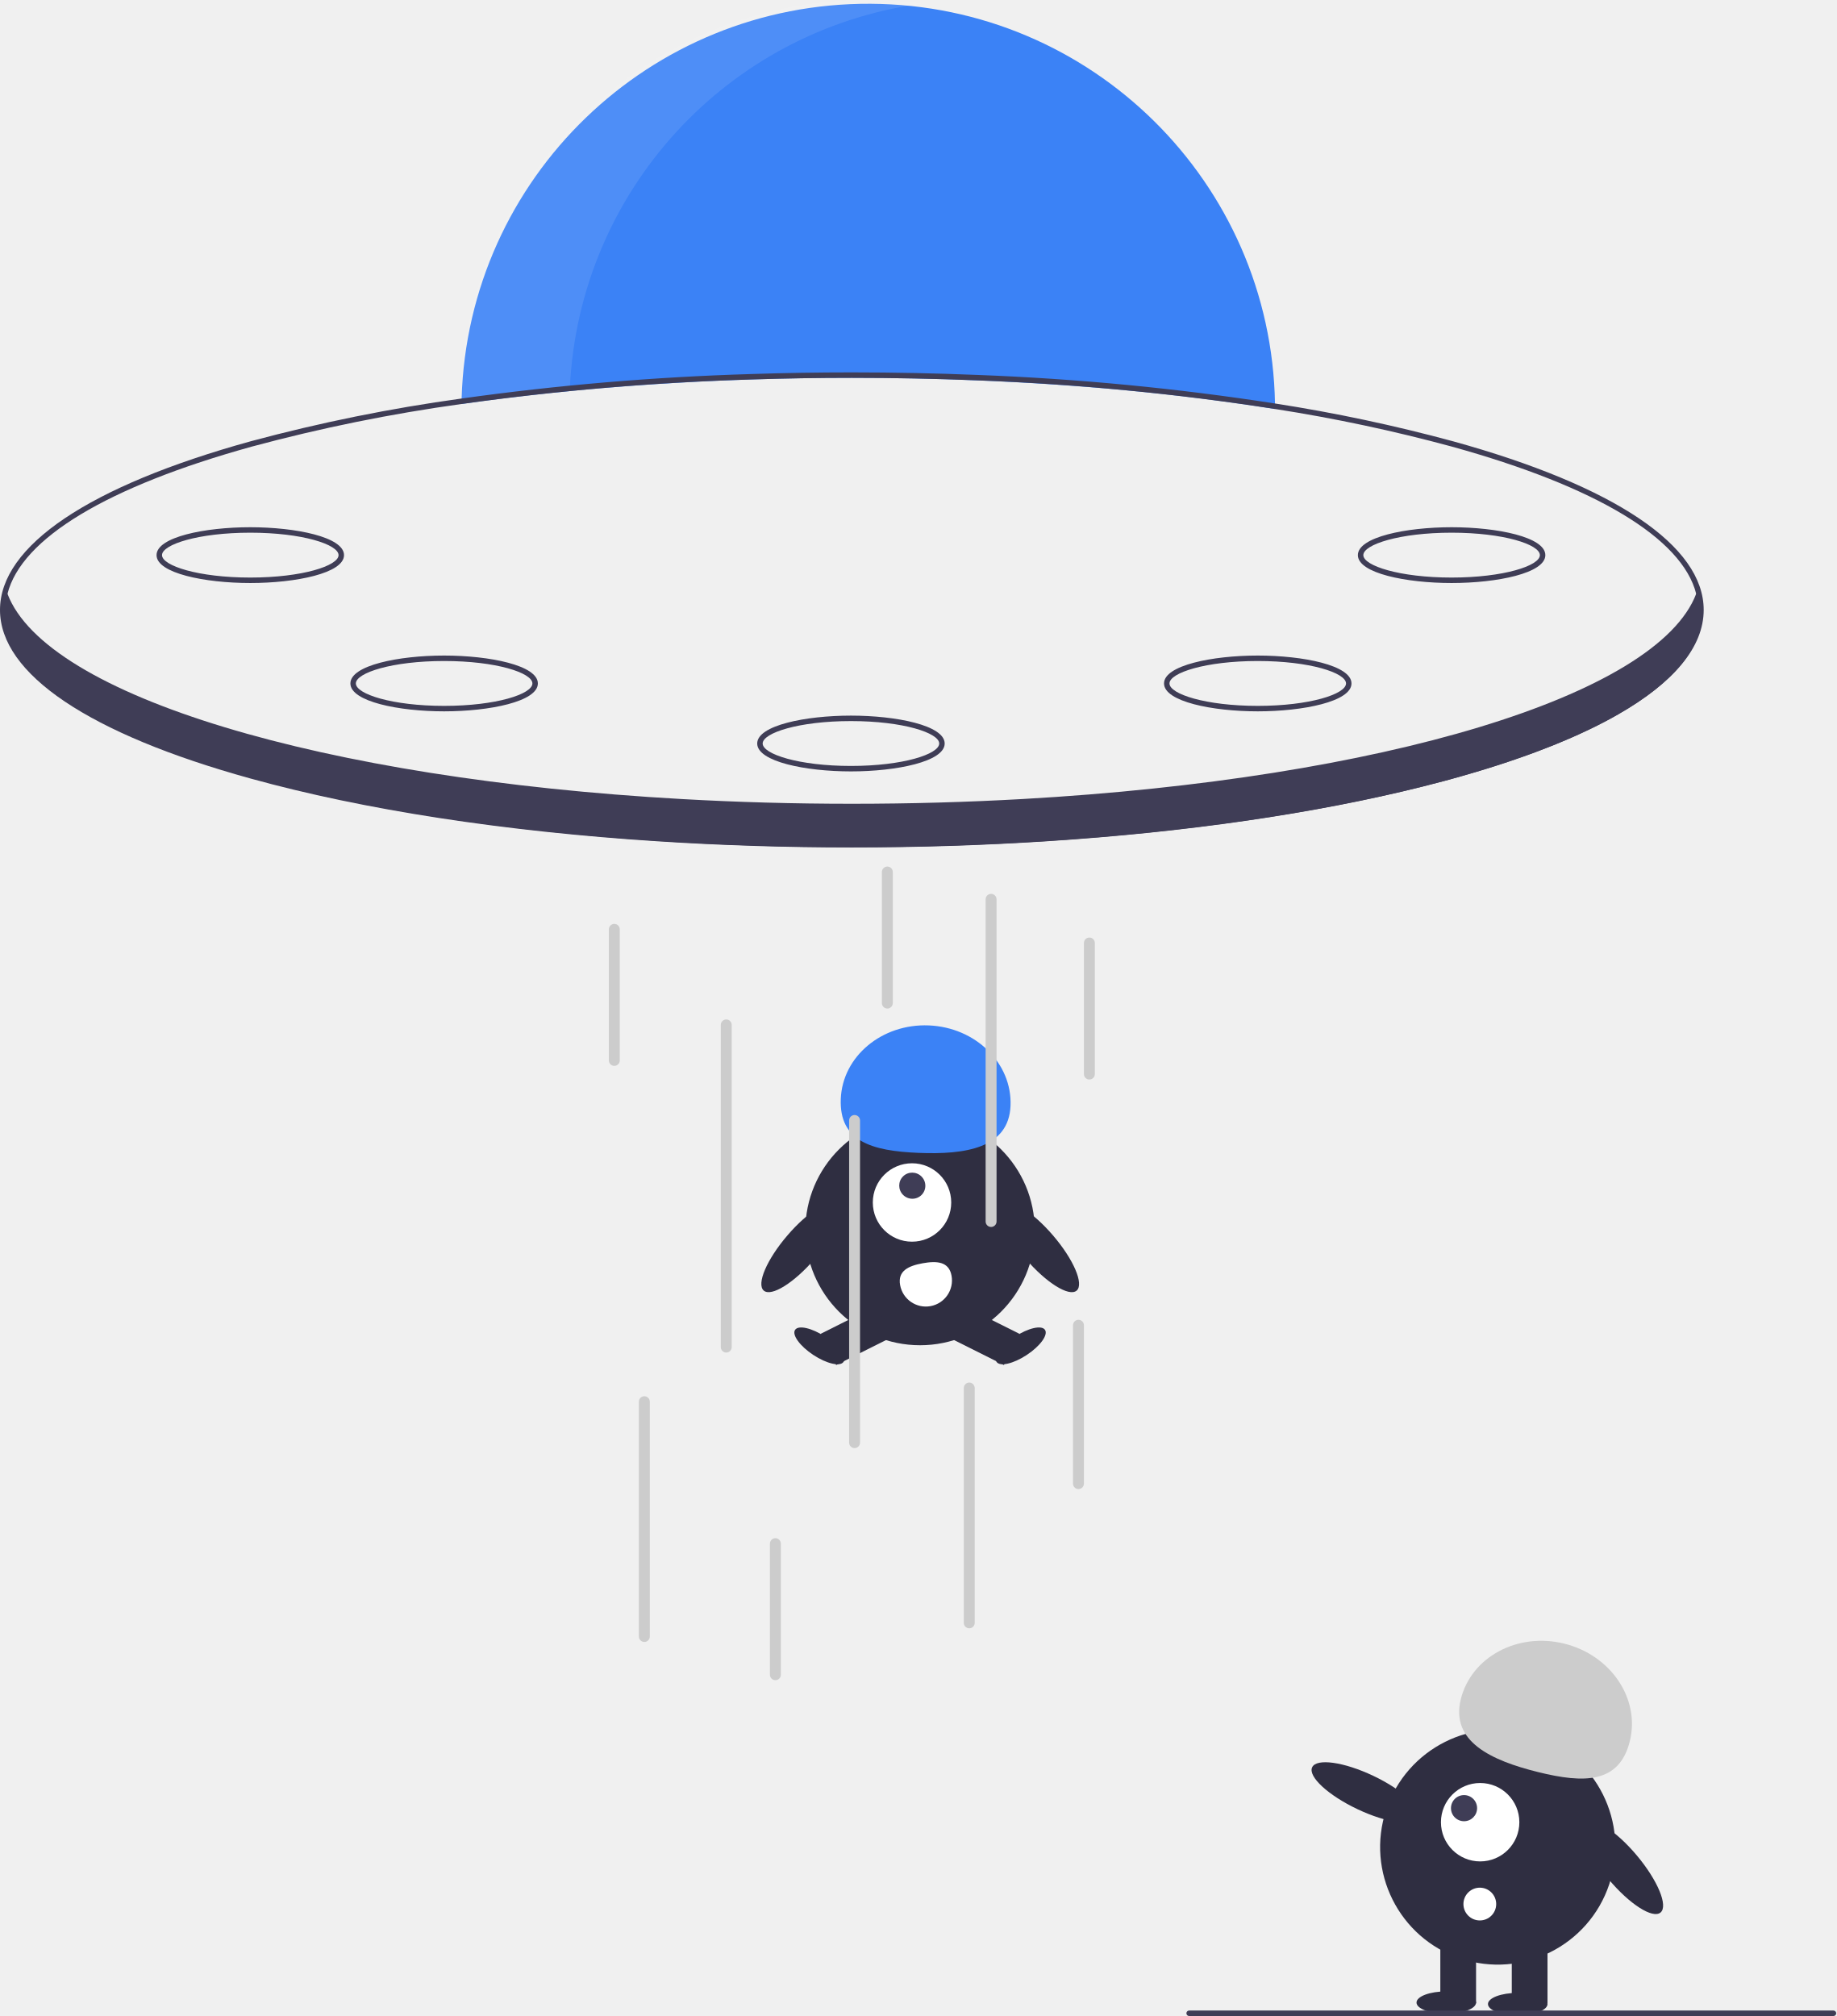
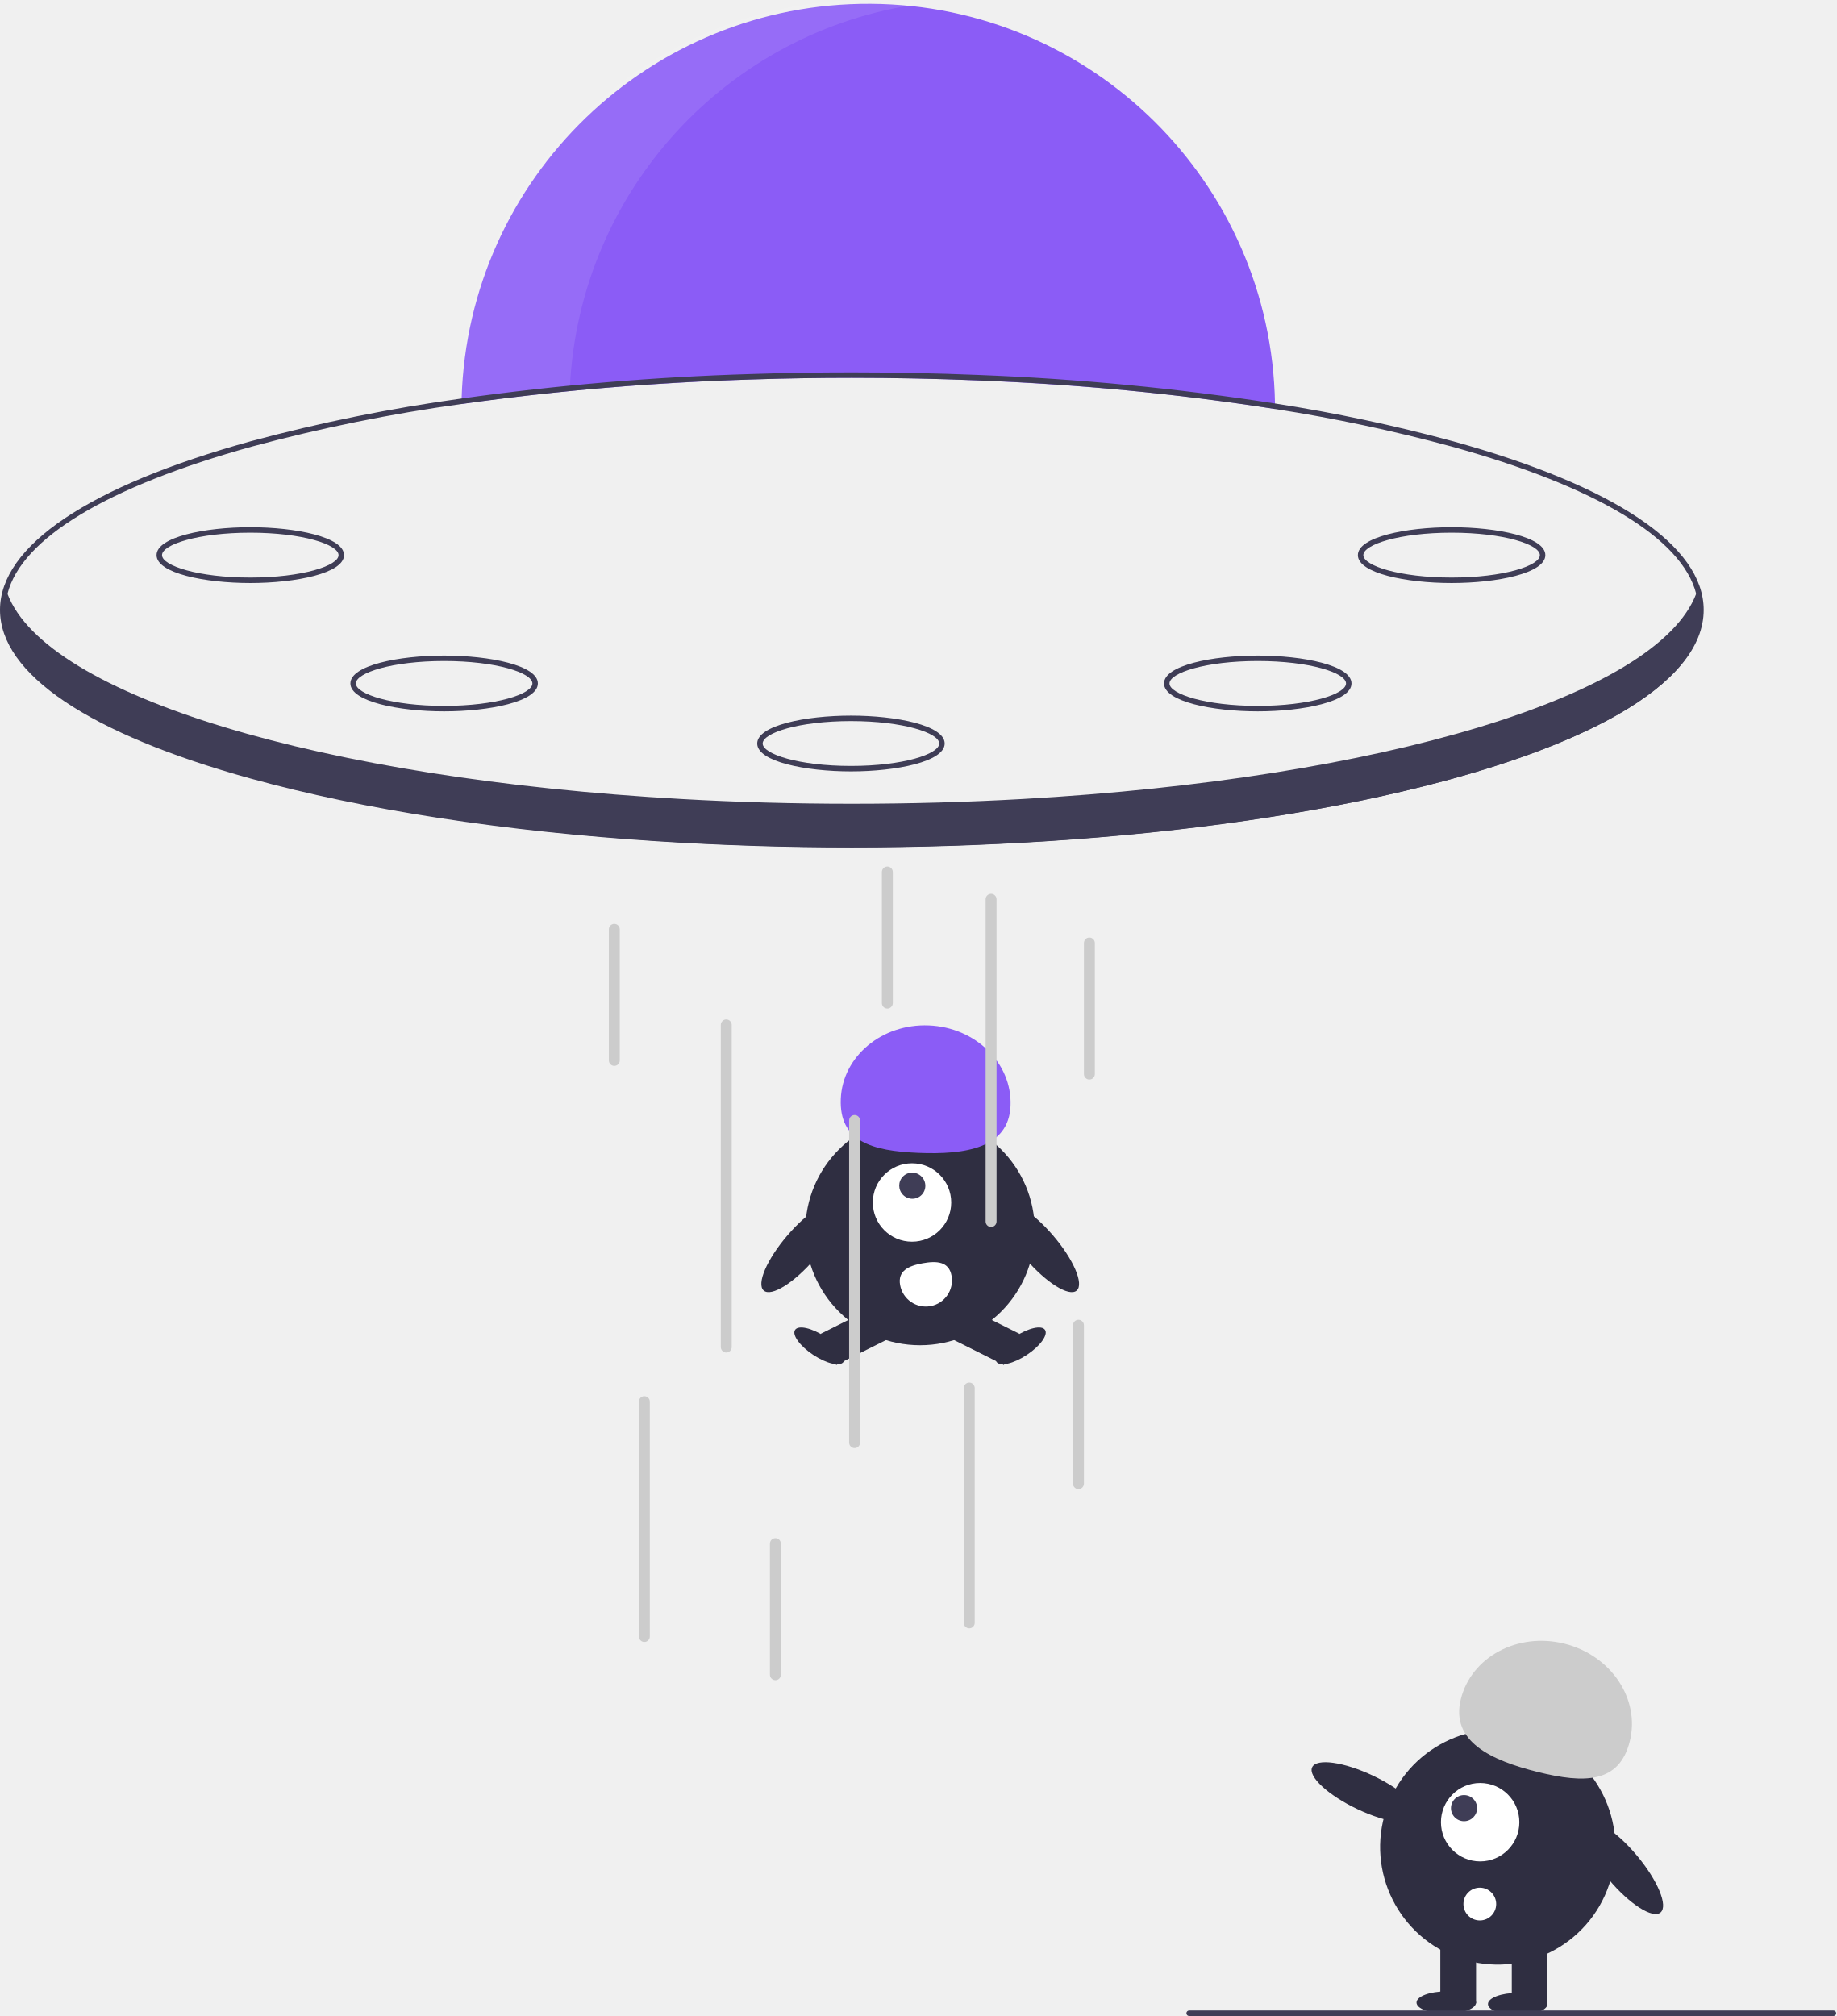
<svg xmlns="http://www.w3.org/2000/svg" data-name="Layer 1" width="672.532" height="738.394" viewBox="0 0 672.532 738.394">
-   <path d="M730.734,230.607c-46.62-7.44-99.71-11.41-155-11.41-50.6,0-99.35,3.32-142.98,9.58.01-.67.02-1.34.05-2.01a148.999,148.999,0,0,1,297.91,1.82C730.724,229.267,730.734,229.937,730.734,230.607Z" transform="translate(-263.7342 -80.80301)" fill="#3b82f6" />
+   <path d="M730.734,230.607c-46.62-7.44-99.71-11.41-155-11.41-50.6,0-99.35,3.32-142.98,9.58.01-.67.02-1.34.05-2.01a148.999,148.999,0,0,1,297.91,1.82C730.724,229.267,730.734,229.937,730.734,230.607Z" transform="translate(-263.7342 -80.80301)" fill="#8b5cf6" />
  <g opacity="0.1">
    <path d="M601.285,82.144A149.047,149.047,0,0,0,432.353,225.373c-.03.67-.04,1.34-.05,2.01,12.962-1.86,26.385-3.454,40.165-4.784A149.022,149.022,0,0,1,601.285,82.144Z" transform="translate(-263.7342 -80.80301)" fill="#fff" />
  </g>
  <path d="M795.914,242.427a600.121,600.121,0,0,0-65.2-13.84,943.364,943.364,0,0,0-108.74-10.45c-15.17-.62-30.62-.94-46.24-.94-12.38,0-24.66.2-36.77.6a973.29,973.29,0,0,0-106.16,8.97,624.292,624.292,0,0,0-77.25,15.66c-59.21,16.37-91.82,38.31-91.82,61.77s32.61,45.4,91.82,61.77c41.64,11.52,92.98,19.37,148.92,22.97,23.09,1.5,46.96,2.26,71.26,2.26,24.38,0,48.33-.77,71.49-2.27,50.91-3.29,98.01-10.1,137.43-20,.21-.06.41-.11.62-.16,2.66-.66,5.28-1.35,7.87-2.04.93-.26,1.85-.51,2.77-.76a.978.978,0,0,1,.16-.05c.88-.24,1.75-.49,2.62-.73,1.74-.5,3.46-.99,5.15-1.5.08-.02.15-.04.22-.06,1.47-.44,2.91-.88,4.34-1.32,1.17-.37,2.33-.73,3.48-1.1q1.261-.405,2.49-.81c.6-.2,1.19-.39,1.77-.59.79-.26,1.58-.53,2.36-.8.33-.11.66-.22.98-.34.75-.25,1.48-.51,2.21-.77.79-.28,1.58-.57,2.36-.85.65-.23,1.3-.47,1.94-.71.54-.21,1.07-.41,1.61-.61,1.47-.55,2.91-1.12,4.33-1.68.71-.29,1.42-.57,2.12-.86.69-.28,1.39-.57,2.07-.86q1.679-.705,3.3-1.41c.52-.24,1.05-.47,1.56-.69.39-.18.77-.35,1.16-.53.28-.12.56-.25.83-.38,1.01-.46,2.01-.93,2.99-1.4q5.64-2.7,10.53-5.52c20.45-11.71,31.24-24.7,31.24-38.2C887.734,280.737,855.124,258.797,795.914,242.427Zm-.54,121.62c-41.69,11.53-93.17,19.38-149.26,22.95-22.81,1.45-46.39,2.2-70.38,2.2-23.91,0-47.41-.74-70.15-2.19-56.18-3.56-107.74-11.41-149.49-22.96-58.27-16.12-90.36-37.37-90.36-59.85a24.118,24.118,0,0,1,.74-5.89c5.1-20.28,36.47-39.26,89.62-53.96a623.806,623.806,0,0,1,76.66-15.57,976.027,976.027,0,0,1,106.8-9q17.881-.585,36.18-.58c15.41,0,30.65.31,45.63.91a941.367,941.367,0,0,1,109.37,10.5A598.858,598.858,0,0,1,795.374,244.347c53.14,14.7,84.5,33.67,89.61,53.94a23.822,23.822,0,0,1,.75,5.91C885.734,326.677,853.644,347.927,795.374,364.047Z" transform="translate(-263.7342 -80.80301)" fill="#3f3d56" />
  <path d="M887.164,305.107c0,13.36-11.01,26-30.67,37.29-3.27,1.88-6.79,3.72-10.53,5.52-.98.47-1.98.94-2.99,1.4-.27.13-.55.26-.83.38-.39.18-.77.35-1.16.53-.51.22-1.04.45-1.56.69q-1.62.705-3.3,1.41c-.68.29-1.38.58-2.07.86-.7.29-1.41.57-2.12.86-1.42.56-2.86,1.13-4.33,1.68-.54.2-1.07.4-1.61.61-.64.24-1.29.48-1.94.71-.78.28-1.57.57-2.36.85-.73.26-1.46.52-2.21.77-.32.12-.65.23-.98.34-.78.27-1.57.54-2.36.8-.58.2-1.17.39-1.77.59q-1.23.405-2.49.81c-1.15.37-2.31.73-3.48,1.1-1.43.44-2.87.88-4.34,1.32-.07.02-.14.04-.22.06-1.69.51-3.41,1-5.15,1.5-.87.24-1.74.49-2.62.73a.978.978,0,0,0-.16.05c-.92.25-1.84.5-2.77.76-2.58.68-5.21,1.37-7.87,2.04-.21.05-.41.1-.62.16-38.35,9.58-85.4,16.56-137.47,19.93-22.81,1.47-46.59,2.25-71.02,2.25-24.65,0-48.63-.79-71.62-2.29-137.24-8.95-239.38-43.03-239.38-83.71a25.072,25.072,0,0,1,1.12-7.3c.06.17.12.33.19.5,14.27,37.48,115.54,67.77,246.94,75.16,20.13,1.14,40.98,1.73,62.32,1.73,21.43,0,42.36-.6,62.57-1.74,131.29-7.42,232.46-37.72,246.68-75.17q.36-.9.63-1.8A25.305,25.305,0,0,1,887.164,305.107Z" transform="translate(-263.7342 -80.80301)" fill="#3f3d56" />
  <path d="M355.404,294.343c-16.643,0-34.331-3.581-34.331-10.217s17.688-10.217,34.331-10.217,34.331,3.581,34.331,10.217S372.046,294.343,355.404,294.343Zm0-18.434c-19.053,0-32.331,4.331-32.331,8.217s13.278,8.217,32.331,8.217,32.331-4.331,32.331-8.217S374.457,275.909,355.404,275.909Z" transform="translate(-263.7342 -80.80301)" fill="#3f3d56" />
  <path d="M426.403,341.343c-16.643,0-34.331-3.581-34.331-10.217s17.688-10.217,34.331-10.217c16.643,0,34.331,3.581,34.331,10.217S443.046,341.343,426.403,341.343Zm0-18.434c-19.053,0-32.331,4.331-32.331,8.217s13.278,8.217,32.331,8.217,32.331-4.331,32.331-8.217S445.456,322.909,426.403,322.909Z" transform="translate(-263.7342 -80.80301)" fill="#3f3d56" />
  <path d="M795.403,294.343c-16.643,0-34.331-3.581-34.331-10.217s17.688-10.217,34.331-10.217c16.643,0,34.331,3.581,34.331,10.217S812.046,294.343,795.403,294.343Zm0-18.434c-19.053,0-32.331,4.331-32.331,8.217s13.278,8.217,32.331,8.217,32.331-4.331,32.331-8.217S814.456,275.909,795.403,275.909Z" transform="translate(-263.7342 -80.80301)" fill="#3f3d56" />
  <path d="M724.403,341.343c-16.643,0-34.331-3.581-34.331-10.217s17.688-10.217,34.331-10.217c16.643,0,34.331,3.581,34.331,10.217S741.046,341.343,724.403,341.343Zm0-18.434c-19.053,0-32.331,4.331-32.331,8.217s13.278,8.217,32.331,8.217,32.331-4.331,32.331-8.217S743.456,322.909,724.403,322.909Z" transform="translate(-263.7342 -80.80301)" fill="#3f3d56" />
  <path d="M575.403,363.343c-16.643,0-34.331-3.581-34.331-10.217s17.688-10.217,34.331-10.217c16.643,0,34.331,3.581,34.331,10.217S592.046,363.343,575.403,363.343Zm0-18.434c-19.053,0-32.331,4.331-32.331,8.217s13.278,8.217,32.331,8.217,32.331-4.331,32.331-8.217S594.456,344.909,575.403,344.909Z" transform="translate(-263.7342 -80.80301)" fill="#3f3d56" />
  <circle cx="336.978" cy="450.704" r="42.012" fill="#2f2e41" />
  <rect x="565.937" y="563.554" width="22.868" height="12.763" transform="translate(-457.8202 238.0583) rotate(-26.60099)" fill="#2f2e41" />
  <ellipse cx="563.82" cy="573.748" rx="3.989" ry="10.636" transform="translate(-489.2755 647.8291) rotate(-56.60122)" fill="#2f2e41" />
  <rect x="617.672" y="558.502" width="12.763" height="22.868" transform="translate(-428.7216 791.9256) rotate(-63.39901)" fill="#2f2e41" />
  <ellipse cx="637.604" cy="573.748" rx="10.636" ry="3.989" transform="translate(-474.2674 364.9233) rotate(-33.39878)" fill="#2f2e41" />
  <circle cx="334.037" cy="440.428" r="14.359" fill="#fff" />
  <ellipse cx="597.87" cy="515.084" rx="4.766" ry="4.8" transform="translate(-452.8417 492.8192) rotate(-45)" fill="#3f3d56" />
-   <path d="M633.854,485.802c.632-15.554-12.773-28.728-29.941-29.425s-31.597,11.346-32.229,26.9,11.302,19.087,28.47,19.785S633.222,501.356,633.854,485.802Z" transform="translate(-263.7342 -80.80301)" fill="#3b82f6" />
+   <path d="M633.854,485.802c.632-15.554-12.773-28.728-29.941-29.425s-31.597,11.346-32.229,26.9,11.302,19.087,28.47,19.785S633.222,501.356,633.854,485.802Z" transform="translate(-263.7342 -80.80301)" fill="#8b5cf6" />
  <ellipse cx="644.388" cy="537.568" rx="6.594" ry="21.006" transform="translate(-458.4377 468.6175) rotate(-40.64516)" fill="#2f2e41" />
  <ellipse cx="557.154" cy="537.568" rx="21.006" ry="6.594" transform="translate(-477.3791 529.3527) rotate(-49.35484)" fill="#2f2e41" />
  <path d="M612.251,548.064a9.572,9.572,0,0,1-18.835,3.429l-.003-.018c-.942-5.202,3.08-7.043,8.283-7.985S611.309,542.862,612.251,548.064Z" transform="translate(-263.7342 -80.80301)" fill="#fff" />
  <path d="M529.734,576.197a2,2,0,0,1-2-2v-118a2,2,0,0,1,4,0v118A2,2,0,0,1,529.734,576.197Z" transform="translate(-263.7342 -80.80301)" fill="#ccc" />
  <path d="M499.734,682.197a2,2,0,0,1-2-2v-86a2,2,0,1,1,4,0v86A2,2,0,0,1,499.734,682.197Z" transform="translate(-263.7342 -80.80301)" fill="#ccc" />
  <path d="M576.734,611.197a2,2,0,0,1-2-2v-118a2,2,0,1,1,4,0v118A2,2,0,0,1,576.734,611.197Z" transform="translate(-263.7342 -80.80301)" fill="#ccc" />
  <path d="M547.734,696.197a2,2,0,0,1-2-2v-48a2,2,0,1,1,4,0v48A2,2,0,0,1,547.734,696.197Z" transform="translate(-263.7342 -80.80301)" fill="#ccc" />
  <path d="M588.734,450.197a2,2,0,0,1-2-2v-48a2,2,0,0,1,4,0v48A2,2,0,0,1,588.734,450.197Z" transform="translate(-263.7342 -80.80301)" fill="#ccc" />
  <path d="M488.734,471.197a2,2,0,0,1-2-2v-48a2,2,0,0,1,4,0v48A2,2,0,0,1,488.734,471.197Z" transform="translate(-263.7342 -80.80301)" fill="#ccc" />
  <path d="M662.734,476.197a2,2,0,0,1-2-2v-48a2,2,0,1,1,4,0v48A2,2,0,0,1,662.734,476.197Z" transform="translate(-263.7342 -80.80301)" fill="#ccc" />
  <path d="M658.734,626.197a2,2,0,0,1-2-2v-58a2,2,0,1,1,4,0v58A2,2,0,0,1,658.734,626.197Z" transform="translate(-263.7342 -80.80301)" fill="#ccc" />
  <path d="M618.734,677.197a2,2,0,0,1-2-2v-86a2,2,0,1,1,4,0v86A2,2,0,0,1,618.734,677.197Z" transform="translate(-263.7342 -80.80301)" fill="#ccc" />
  <path d="M626.734,530.197a2,2,0,0,1-2-2v-118a2,2,0,1,1,4,0v118A2,2,0,0,1,626.734,530.197Z" transform="translate(-263.7342 -80.80301)" fill="#ccc" />
  <ellipse cx="858.104" cy="764.783" rx="6.76" ry="21.534" transform="translate(-554.5318 648.4649) rotate(-39.93837)" fill="#2f2e41" />
  <circle cx="812.297" cy="757.305" r="43.067" transform="translate(-426.7515 1207.633) rotate(-71.56505)" fill="#2f2e41" />
  <rect x="553.707" y="710.302" width="13.084" height="23.442" fill="#2f2e41" />
  <rect x="527.54" y="710.302" width="13.084" height="23.442" fill="#2f2e41" />
  <ellipse cx="555.888" cy="734.016" rx="10.903" ry="4.089" fill="#2f2e41" />
  <ellipse cx="529.72" cy="733.471" rx="10.903" ry="4.089" fill="#2f2e41" />
  <path d="M798.774,703.169c3.846-15.487,20.821-24.601,37.915-20.356s27.834,20.24,23.989,35.727-16.604,15.537-33.698,11.292S794.928,718.656,798.774,703.169Z" transform="translate(-263.7342 -80.80301)" fill="#ccc" />
  <ellipse cx="763.788" cy="737.322" rx="6.76" ry="21.534" transform="translate(-493.4425 1030.659) rotate(-64.62574)" fill="#2f2e41" />
  <circle cx="542.124" cy="667.415" r="14.359" fill="#fff" />
  <circle cx="536.222" cy="662.268" r="4.786" fill="#3f3d56" />
  <circle cx="542" cy="697.394" r="6" fill="#fff" />
  <path d="M935.266,819.197h-236a1,1,0,0,1,0-2h236a1,1,0,0,1,0,2Z" transform="translate(-263.7342 -80.80301)" fill="#3f3d56" />
</svg>
